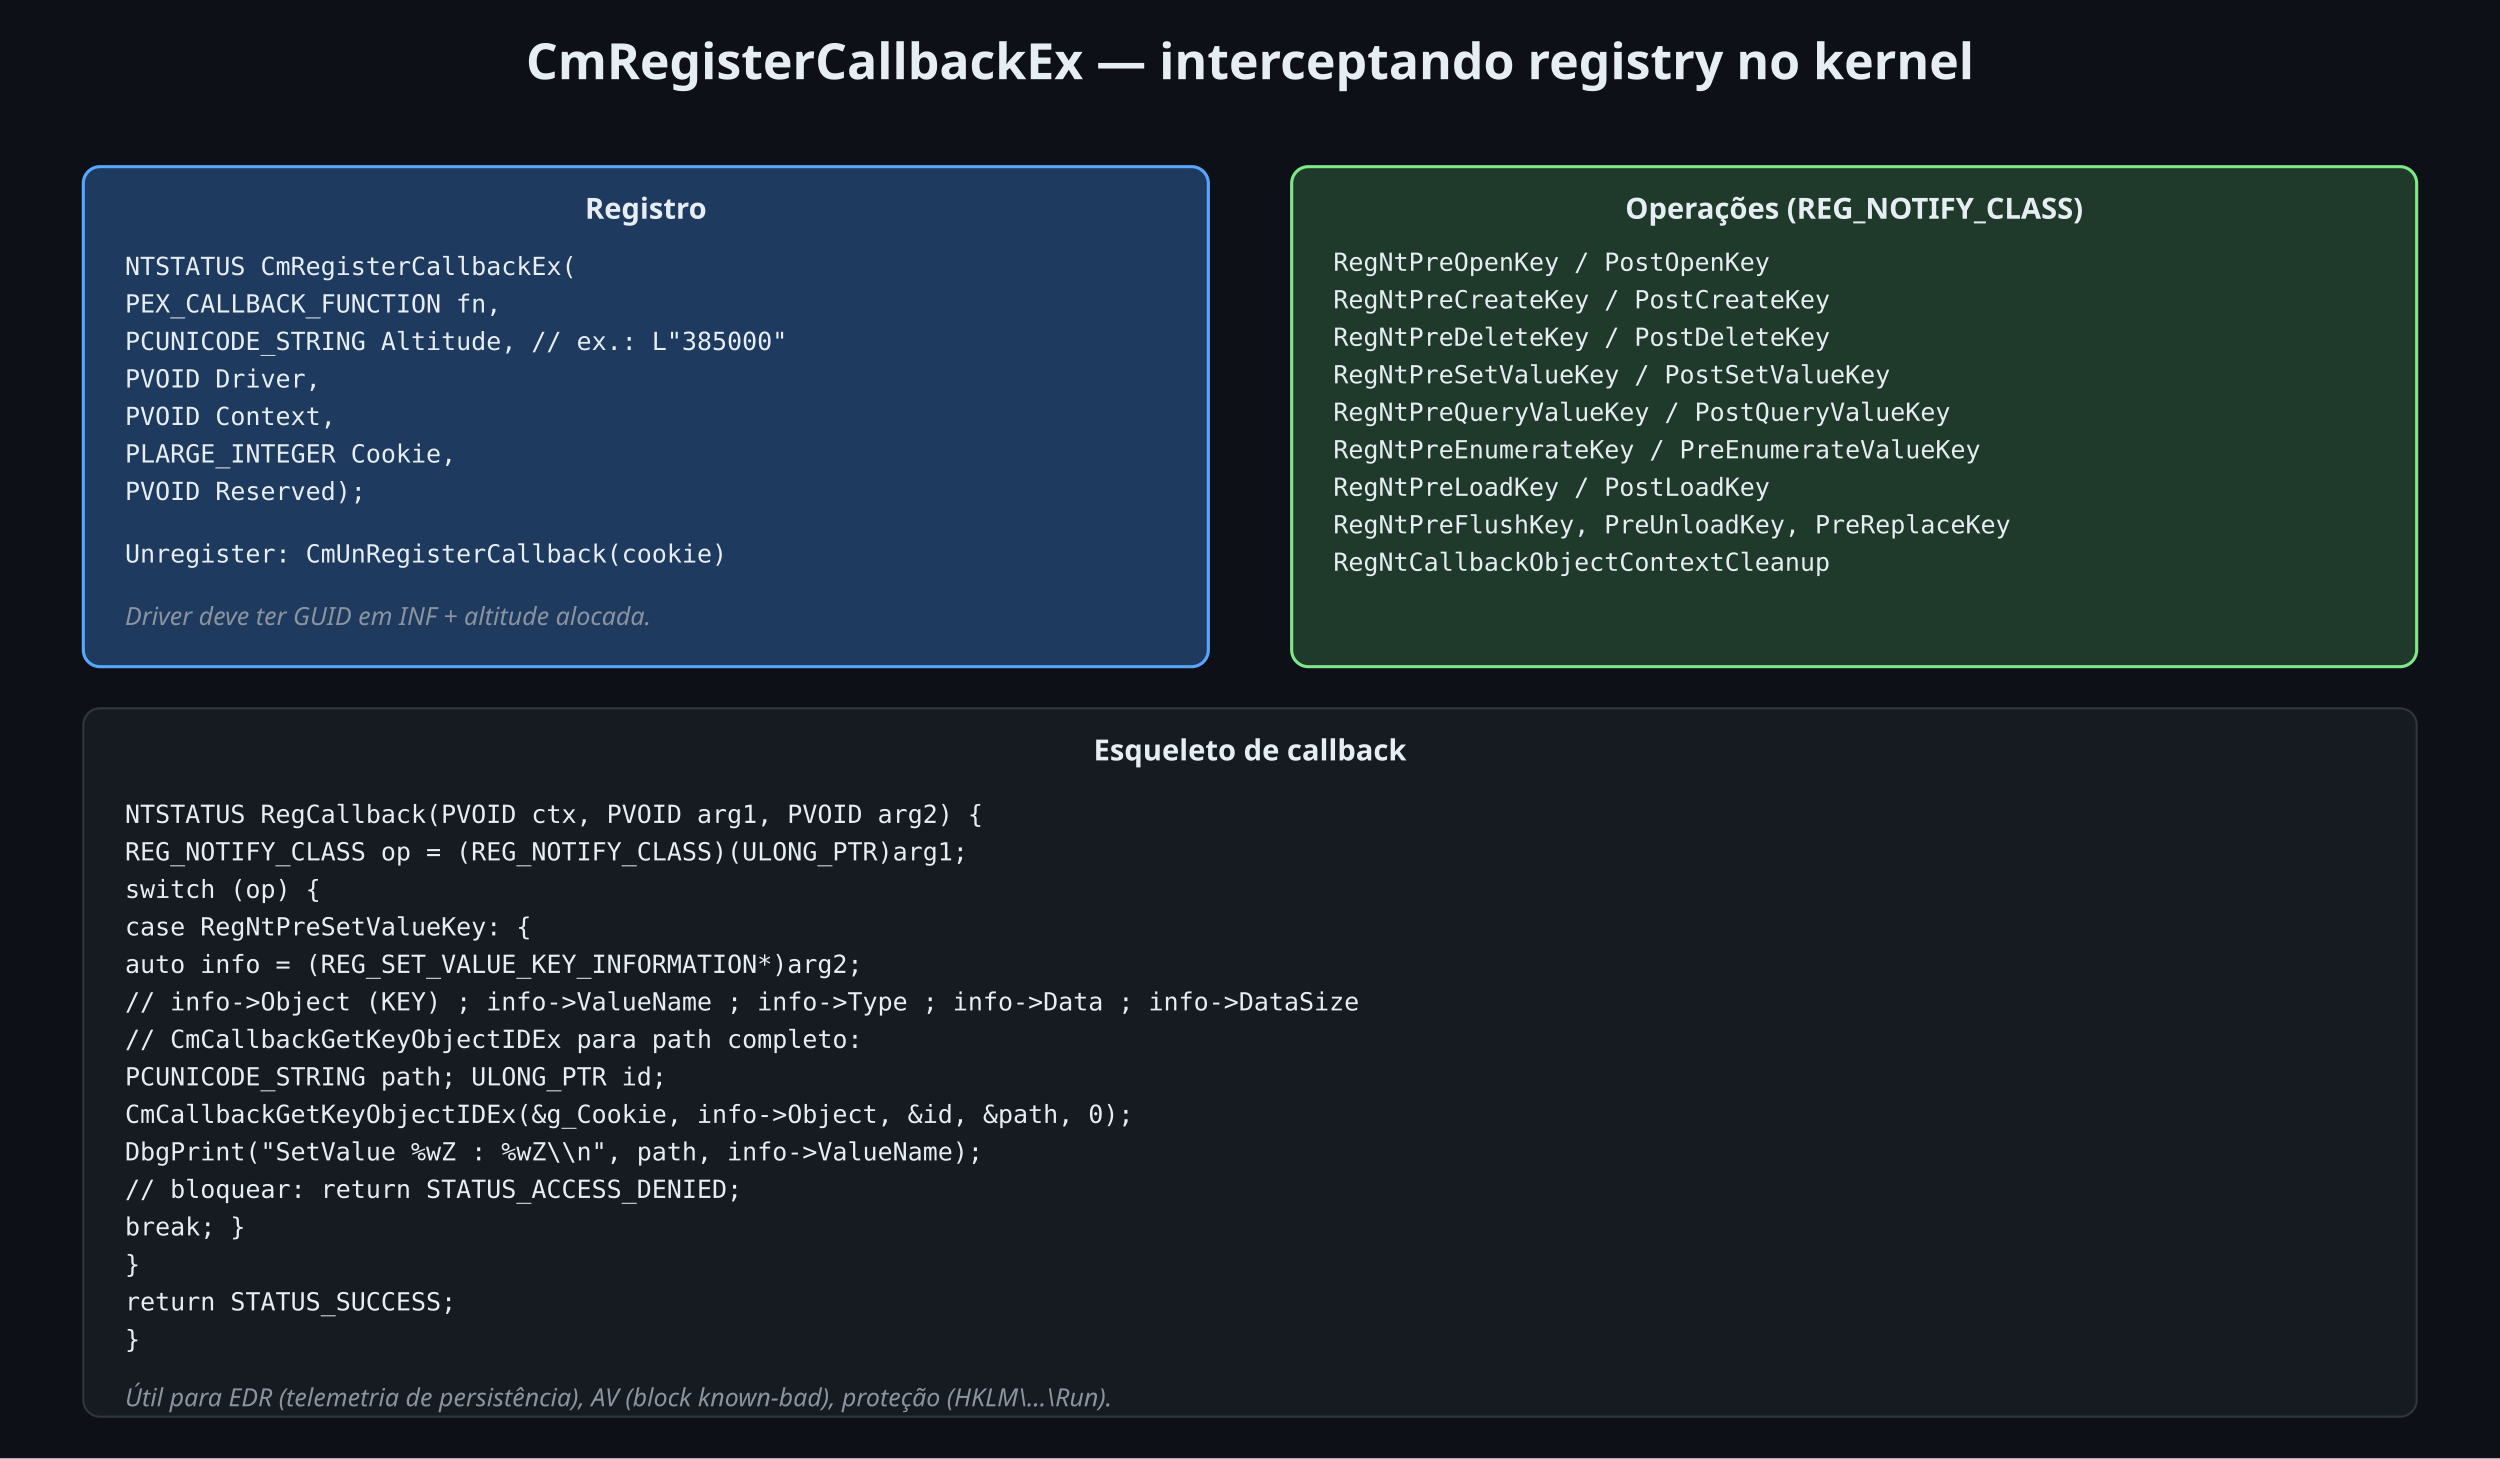
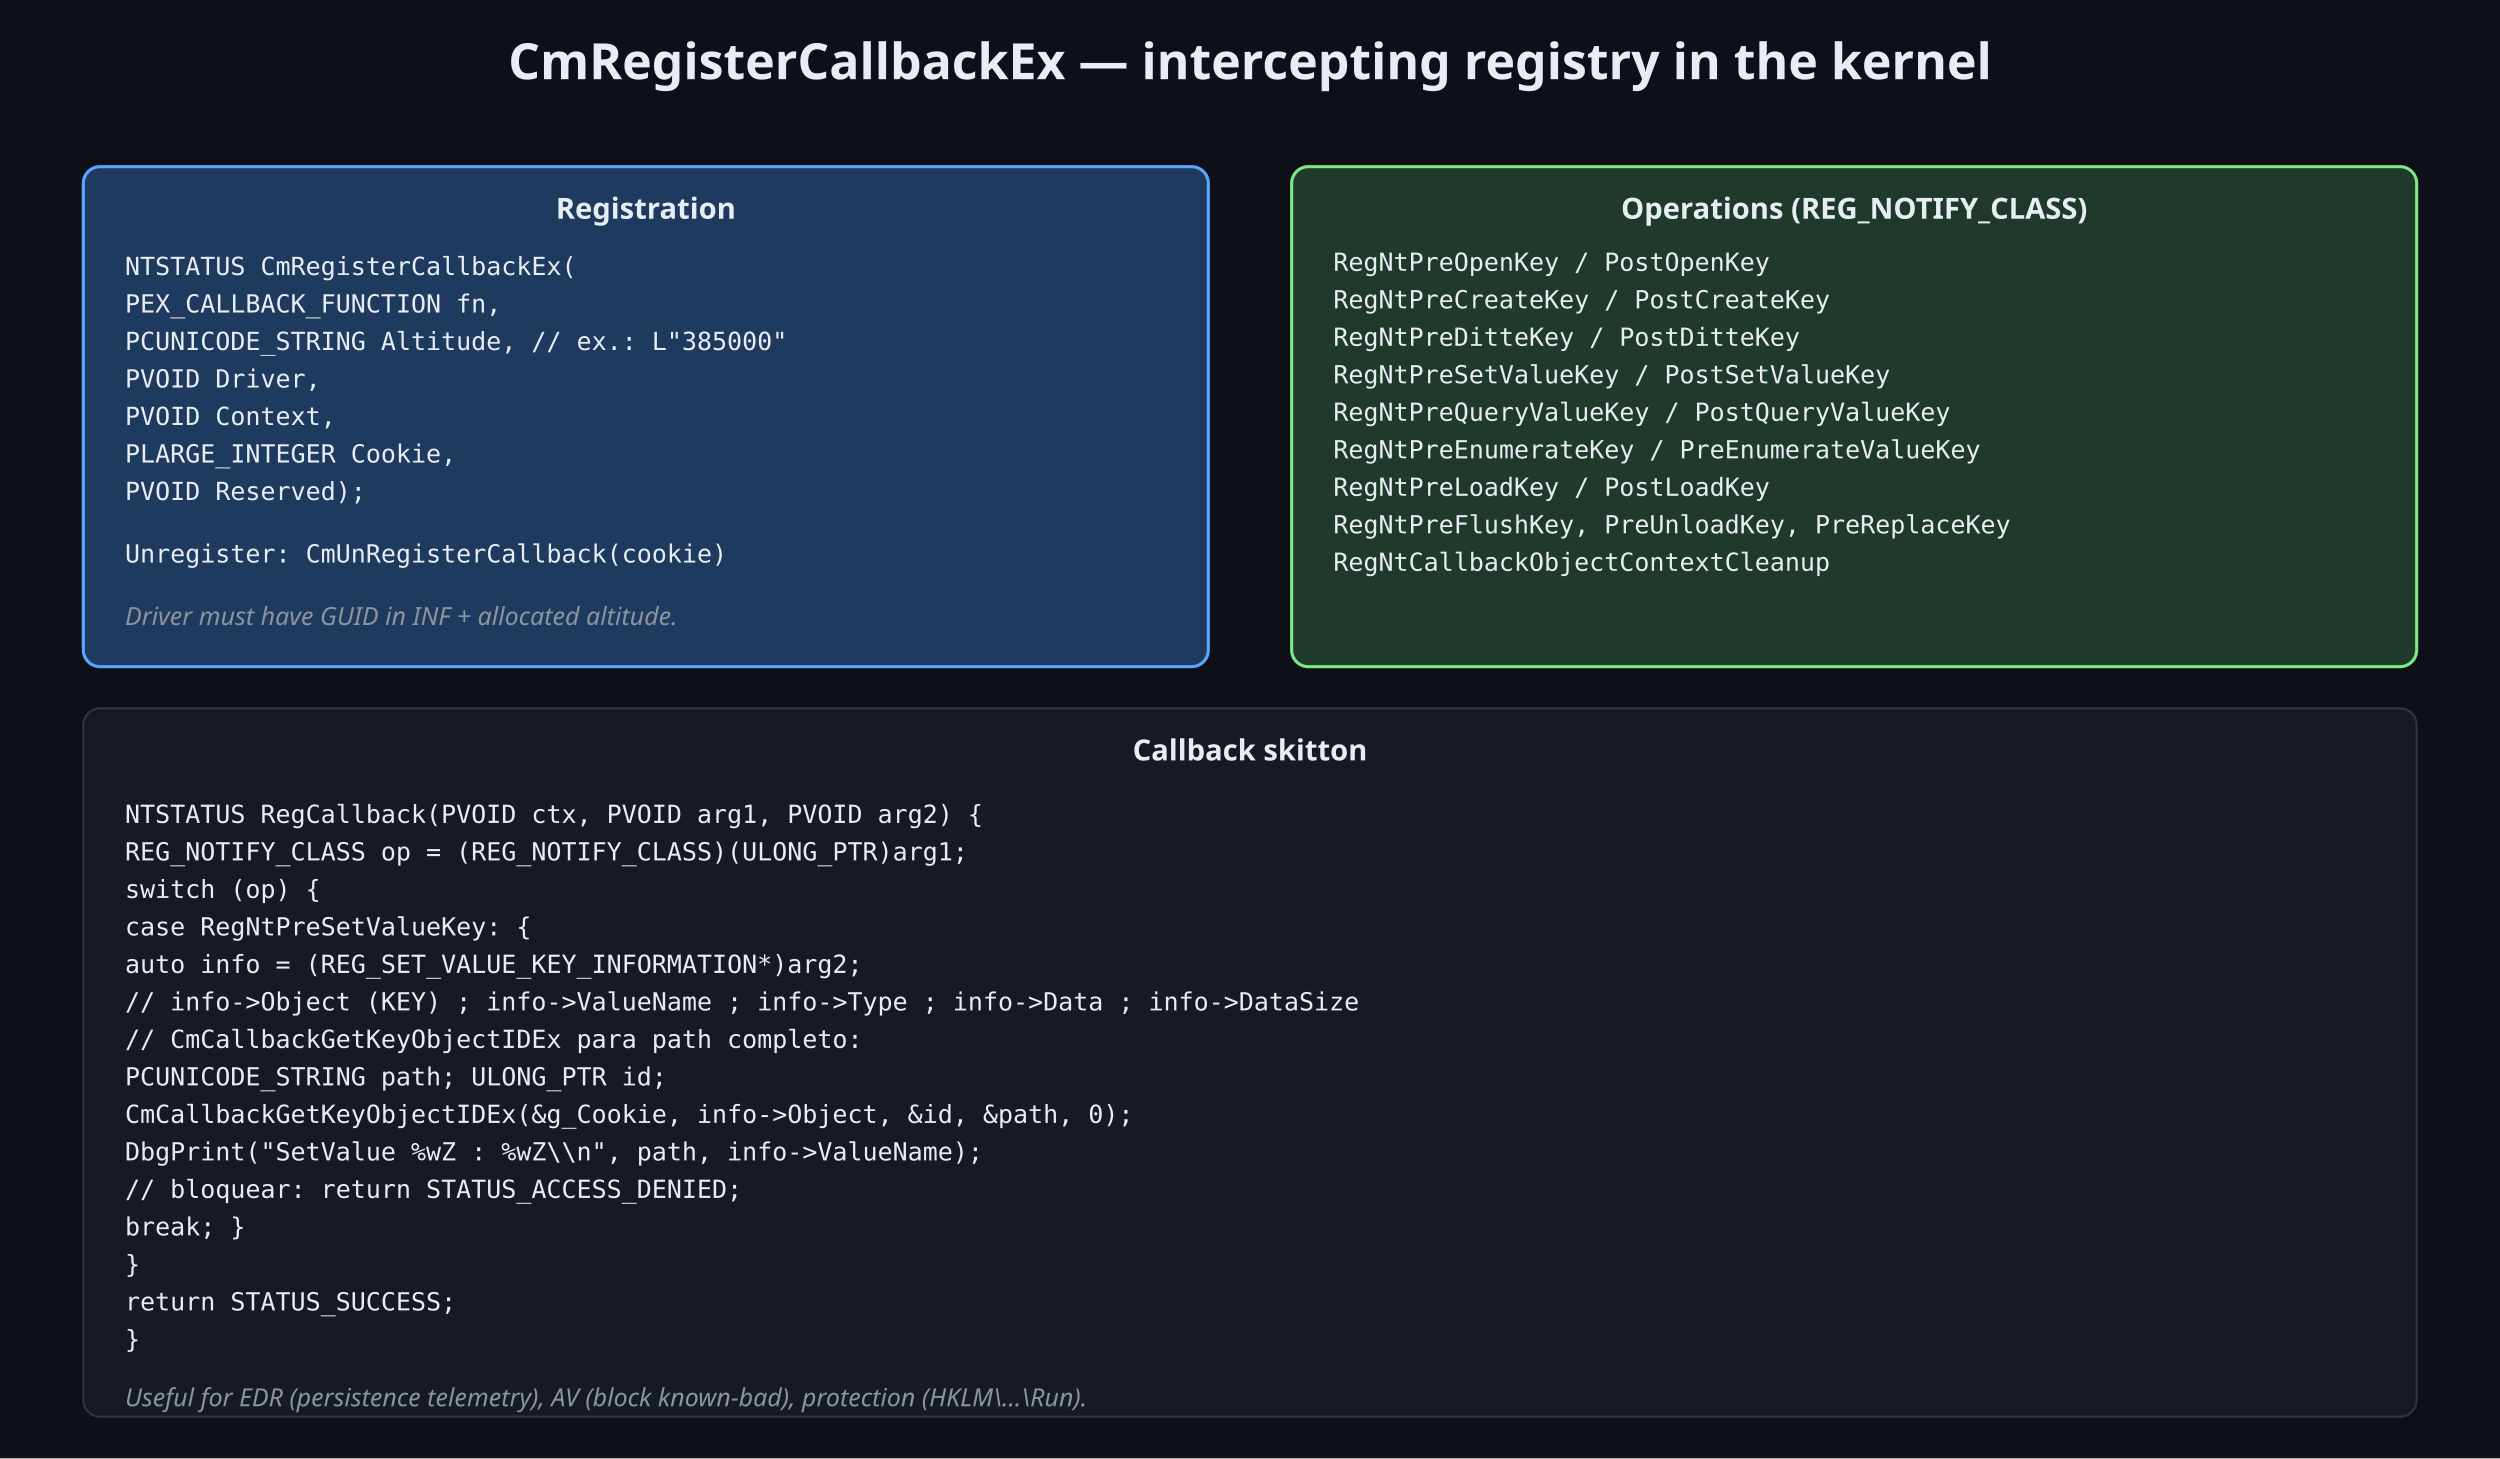
<svg xmlns="http://www.w3.org/2000/svg" viewBox="0 0 1200 700" width="1200" height="700">
  <defs>
    <style>.t{font:700 24px "Segoe UI",sans-serif;fill:#e6edf3}.h{font:600 14px "Segoe UI",sans-serif;fill:#e6edf3}.c{font:12px Consolas,monospace;fill:#e6edf3}.cap{font:italic 12px "Segoe UI",sans-serif;fill:#8b949e}.cb{fill:#1f3a5f;stroke:#58a6ff;stroke-width:1.5}.op{fill:#1f3a2a;stroke:#7ee787;stroke-width:1.5}.box{fill:#161b22;stroke:#30363d}</style>
  </defs>
  <rect width="1200" height="700" fill="#0d1117" />
-   <text class="t" x="600" y="38" text-anchor="middle">CmRegisterCallbackEx — interceptando registry no kernel</text>
+   <text class="t" x="600" y="38" text-anchor="middle">CmRegisterCallbackEx — intercepting registry in the kernel</text>
  <rect class="cb" x="40" y="80" width="540" height="240" rx="8" />
-   <text class="h" x="310" y="105" text-anchor="middle">Registro</text>
+   <text class="h" x="310" y="105" text-anchor="middle">Registration</text>
  <text class="c" x="60" y="132">  NTSTATUS CmRegisterCallbackEx(</text>
  <text class="c" x="60" y="150">    PEX_CALLBACK_FUNCTION fn,</text>
  <text class="c" x="60" y="168">    PCUNICODE_STRING Altitude,   // ex.: L"385000"</text>
  <text class="c" x="60" y="186">    PVOID Driver,</text>
  <text class="c" x="60" y="204">    PVOID Context,</text>
  <text class="c" x="60" y="222">    PLARGE_INTEGER Cookie,</text>
  <text class="c" x="60" y="240">    PVOID Reserved);</text>
  <text class="c" x="60" y="270">  Unregister: CmUnRegisterCallback(cookie)</text>
-   <text class="cap" x="60" y="300">  Driver deve ter GUID em INF + altitude alocada.</text>
+   <text class="cap" x="60" y="300">  Driver must have GUID in INF + allocated altitude.</text>
  <rect class="op" x="620" y="80" width="540" height="240" rx="8" />
-   <text class="h" x="890" y="105" text-anchor="middle">Operações (REG_NOTIFY_CLASS)</text>
+   <text class="h" x="890" y="105" text-anchor="middle">Operations (REG_NOTIFY_CLASS)</text>
  <text class="c" x="640" y="130">  RegNtPreOpenKey / PostOpenKey</text>
  <text class="c" x="640" y="148">  RegNtPreCreateKey / PostCreateKey</text>
-   <text class="c" x="640" y="166">  RegNtPreDeleteKey / PostDeleteKey</text>
+   <text class="c" x="640" y="166">  RegNtPreDitteKey / PostDitteKey</text>
  <text class="c" x="640" y="184">  RegNtPreSetValueKey / PostSetValueKey</text>
  <text class="c" x="640" y="202">  RegNtPreQueryValueKey / PostQueryValueKey</text>
  <text class="c" x="640" y="220">  RegNtPreEnumerateKey / PreEnumerateValueKey</text>
  <text class="c" x="640" y="238">  RegNtPreLoadKey / PostLoadKey</text>
  <text class="c" x="640" y="256">  RegNtPreFlushKey, PreUnloadKey, PreReplaceKey</text>
  <text class="c" x="640" y="274">  RegNtCallbackObjectContextCleanup</text>
  <rect class="box" x="40" y="340" width="1120" height="340" rx="8" />
-   <text class="h" x="600" y="365" text-anchor="middle">Esqueleto de callback</text>
+   <text class="h" x="600" y="365" text-anchor="middle">Callback skitton</text>
  <text class="c" x="60" y="395">  NTSTATUS RegCallback(PVOID ctx, PVOID arg1, PVOID arg2) {</text>
  <text class="c" x="60" y="413">    REG_NOTIFY_CLASS op = (REG_NOTIFY_CLASS)(ULONG_PTR)arg1;</text>
  <text class="c" x="60" y="431">    switch (op) {</text>
  <text class="c" x="60" y="449">    case RegNtPreSetValueKey: {</text>
  <text class="c" x="60" y="467">      auto info = (REG_SET_VALUE_KEY_INFORMATION*)arg2;</text>
  <text class="c" x="60" y="485">      // info-&gt;Object  (KEY)  ;  info-&gt;ValueName  ;  info-&gt;Type  ;  info-&gt;Data ; info-&gt;DataSize</text>
  <text class="c" x="60" y="503">      // CmCallbackGetKeyObjectIDEx para path completo:</text>
  <text class="c" x="60" y="521">      PCUNICODE_STRING path; ULONG_PTR id;</text>
  <text class="c" x="60" y="539">      CmCallbackGetKeyObjectIDEx(&amp;g_Cookie, info-&gt;Object, &amp;id, &amp;path, 0);</text>
  <text class="c" x="60" y="557">      DbgPrint("SetValue %wZ : %wZ\\n", path, info-&gt;ValueName);</text>
  <text class="c" x="60" y="575">      // bloquear: return STATUS_ACCESS_DENIED;</text>
  <text class="c" x="60" y="593">      break; }</text>
  <text class="c" x="60" y="611">    }</text>
  <text class="c" x="60" y="629">    return STATUS_SUCCESS;</text>
  <text class="c" x="60" y="647">  }</text>
-   <text class="cap" x="60" y="675">  Útil para EDR (telemetria de persistência), AV (block known-bad), proteção (HKLM\…\Run).</text>
+   <text class="cap" x="60" y="675">  Useful for EDR (persistence telemetry), AV (block known-bad), protection (HKLM\…\Run).</text>
</svg>
